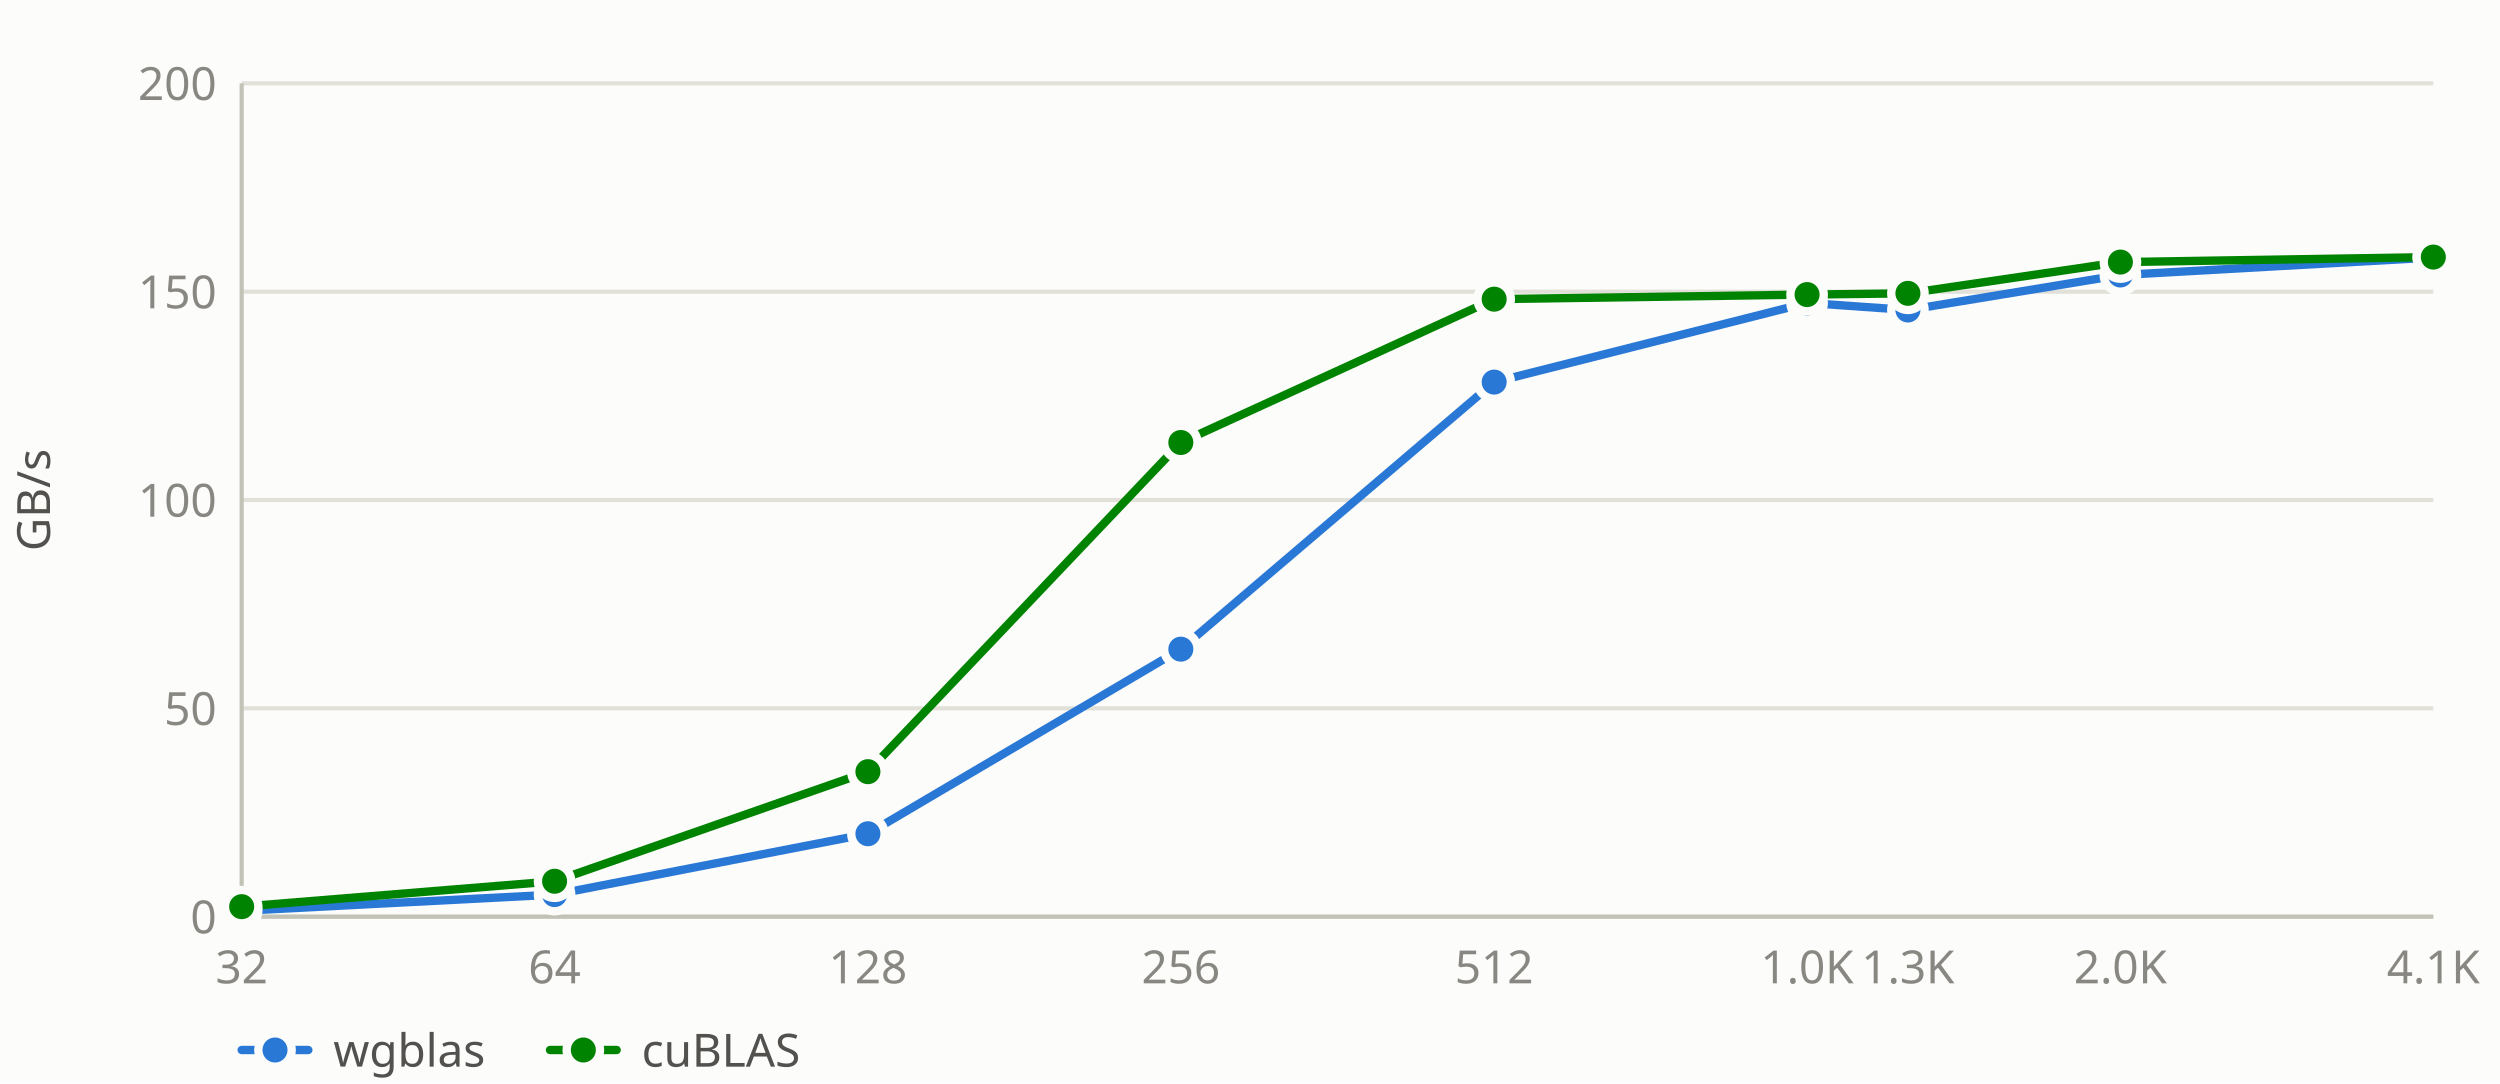
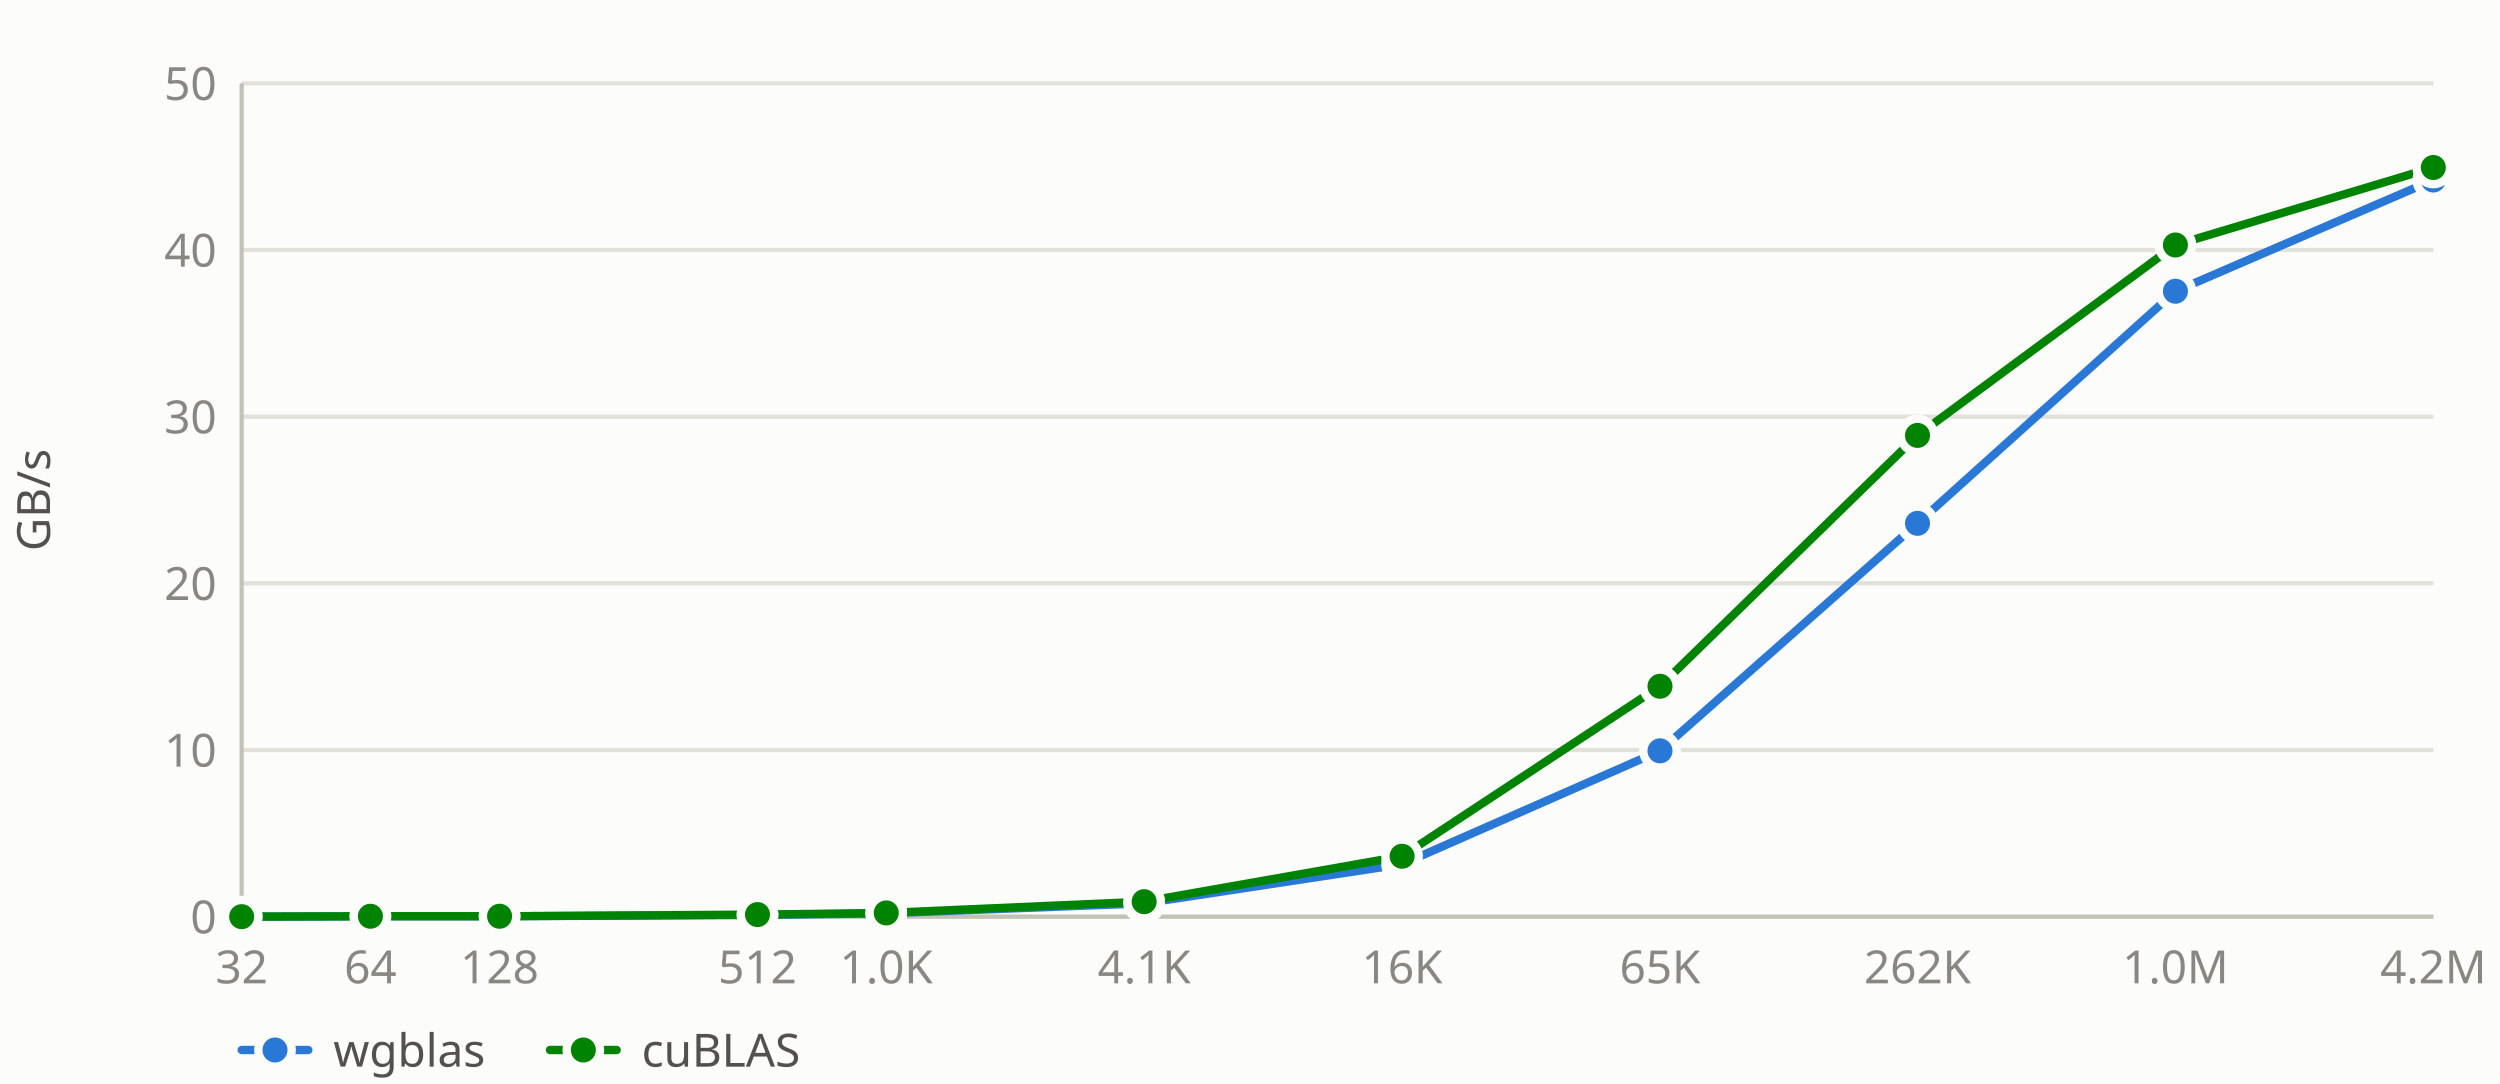
- <svg xmlns="http://www.w3.org/2000/svg" id="bc-sger-stride4-nvidia_geforce_gtx_1650-gbs" viewBox="0 0 600 260" width="600" height="260" role="img" aria-label="GB/s vs n">
-   <style>#bc-sger-stride4-nvidia_geforce_gtx_1650-gbs .bg{fill:#fcfcfb}#bc-sger-stride4-nvidia_geforce_gtx_1650-gbs .gr{stroke:#e1e0d9;stroke-width:1;fill:none}#bc-sger-stride4-nvidia_geforce_gtx_1650-gbs .ax{stroke:#c3c2b7;stroke-width:1;fill:none}#bc-sger-stride4-nvidia_geforce_gtx_1650-gbs .at{fill:#898781;font:11px/1 system-ui,sans-serif}#bc-sger-stride4-nvidia_geforce_gtx_1650-gbs .lt{fill:#52514e;font:11px/1 system-ui,sans-serif}#bc-sger-stride4-nvidia_geforce_gtx_1650-gbs .ln1{stroke:#2a78d6;fill:none;stroke-width:2;stroke-linejoin:round;stroke-linecap:round}#bc-sger-stride4-nvidia_geforce_gtx_1650-gbs .mk1{fill:#2a78d6;stroke:#fcfcfb;stroke-width:2}#bc-sger-stride4-nvidia_geforce_gtx_1650-gbs .ln2{stroke:#008300;fill:none;stroke-width:2;stroke-linejoin:round;stroke-linecap:round}#bc-sger-stride4-nvidia_geforce_gtx_1650-gbs .mk2{fill:#008300;stroke:#fcfcfb;stroke-width:2}@media(prefers-color-scheme:dark){#bc-sger-stride4-nvidia_geforce_gtx_1650-gbs .bg{fill:#1a1a19}#bc-sger-stride4-nvidia_geforce_gtx_1650-gbs .gr{stroke:#2c2c2a}#bc-sger-stride4-nvidia_geforce_gtx_1650-gbs .ax{stroke:#383835}#bc-sger-stride4-nvidia_geforce_gtx_1650-gbs .at{fill:#898781}#bc-sger-stride4-nvidia_geforce_gtx_1650-gbs .lt{fill:#c3c2b7}#bc-sger-stride4-nvidia_geforce_gtx_1650-gbs .ln1{stroke:#3987e5}#bc-sger-stride4-nvidia_geforce_gtx_1650-gbs .mk1{fill:#3987e5;stroke:#1a1a19}#bc-sger-stride4-nvidia_geforce_gtx_1650-gbs .ln2{stroke:#008300}#bc-sger-stride4-nvidia_geforce_gtx_1650-gbs .mk2{fill:#008300;stroke:#1a1a19}}:root[data-theme=dark] #bc-sger-stride4-nvidia_geforce_gtx_1650-gbs .bg{fill:#1a1a19}:root[data-theme=dark] #bc-sger-stride4-nvidia_geforce_gtx_1650-gbs .gr{stroke:#2c2c2a}:root[data-theme=dark] #bc-sger-stride4-nvidia_geforce_gtx_1650-gbs .ax{stroke:#383835}:root[data-theme=dark] #bc-sger-stride4-nvidia_geforce_gtx_1650-gbs .lt{fill:#c3c2b7}:root[data-theme=dark] #bc-sger-stride4-nvidia_geforce_gtx_1650-gbs .ln1{stroke:#3987e5}:root[data-theme=dark] #bc-sger-stride4-nvidia_geforce_gtx_1650-gbs .mk1{fill:#3987e5;stroke:#1a1a19}:root[data-theme=dark] #bc-sger-stride4-nvidia_geforce_gtx_1650-gbs .mk2{stroke:#1a1a19}</style>
+ <svg xmlns="http://www.w3.org/2000/svg" id="bc-sasum-stride4-nvidia_geforce_gtx_1650-gbs" viewBox="0 0 600 260" width="600" height="260" role="img" aria-label="GB/s vs n">
+   <style>#bc-sasum-stride4-nvidia_geforce_gtx_1650-gbs .bg{fill:#fcfcfb}#bc-sasum-stride4-nvidia_geforce_gtx_1650-gbs .gr{stroke:#e1e0d9;stroke-width:1;fill:none}#bc-sasum-stride4-nvidia_geforce_gtx_1650-gbs .ax{stroke:#c3c2b7;stroke-width:1;fill:none}#bc-sasum-stride4-nvidia_geforce_gtx_1650-gbs .at{fill:#898781;font:11px/1 system-ui,sans-serif}#bc-sasum-stride4-nvidia_geforce_gtx_1650-gbs .lt{fill:#52514e;font:11px/1 system-ui,sans-serif}#bc-sasum-stride4-nvidia_geforce_gtx_1650-gbs .ln1{stroke:#2a78d6;fill:none;stroke-width:2;stroke-linejoin:round;stroke-linecap:round}#bc-sasum-stride4-nvidia_geforce_gtx_1650-gbs .mk1{fill:#2a78d6;stroke:#fcfcfb;stroke-width:2}#bc-sasum-stride4-nvidia_geforce_gtx_1650-gbs .ln2{stroke:#008300;fill:none;stroke-width:2;stroke-linejoin:round;stroke-linecap:round}#bc-sasum-stride4-nvidia_geforce_gtx_1650-gbs .mk2{fill:#008300;stroke:#fcfcfb;stroke-width:2}@media(prefers-color-scheme:dark){#bc-sasum-stride4-nvidia_geforce_gtx_1650-gbs .bg{fill:#1a1a19}#bc-sasum-stride4-nvidia_geforce_gtx_1650-gbs .gr{stroke:#2c2c2a}#bc-sasum-stride4-nvidia_geforce_gtx_1650-gbs .ax{stroke:#383835}#bc-sasum-stride4-nvidia_geforce_gtx_1650-gbs .at{fill:#898781}#bc-sasum-stride4-nvidia_geforce_gtx_1650-gbs .lt{fill:#c3c2b7}#bc-sasum-stride4-nvidia_geforce_gtx_1650-gbs .ln1{stroke:#3987e5}#bc-sasum-stride4-nvidia_geforce_gtx_1650-gbs .mk1{fill:#3987e5;stroke:#1a1a19}#bc-sasum-stride4-nvidia_geforce_gtx_1650-gbs .ln2{stroke:#008300}#bc-sasum-stride4-nvidia_geforce_gtx_1650-gbs .mk2{fill:#008300;stroke:#1a1a19}}:root[data-theme=dark] #bc-sasum-stride4-nvidia_geforce_gtx_1650-gbs .bg{fill:#1a1a19}:root[data-theme=dark] #bc-sasum-stride4-nvidia_geforce_gtx_1650-gbs .gr{stroke:#2c2c2a}:root[data-theme=dark] #bc-sasum-stride4-nvidia_geforce_gtx_1650-gbs .ax{stroke:#383835}:root[data-theme=dark] #bc-sasum-stride4-nvidia_geforce_gtx_1650-gbs .lt{fill:#c3c2b7}:root[data-theme=dark] #bc-sasum-stride4-nvidia_geforce_gtx_1650-gbs .ln1{stroke:#3987e5}:root[data-theme=dark] #bc-sasum-stride4-nvidia_geforce_gtx_1650-gbs .mk1{fill:#3987e5;stroke:#1a1a19}:root[data-theme=dark] #bc-sasum-stride4-nvidia_geforce_gtx_1650-gbs .mk2{stroke:#1a1a19}</style>
  <rect class="bg" width="600" height="260" />
  <line class="gr" x1="58" y1="220.0" x2="584" y2="220.0" />
-   <line class="gr" x1="58" y1="170.0" x2="584" y2="170.0" />
-   <line class="gr" x1="58" y1="120.0" x2="584" y2="120.0" />
-   <line class="gr" x1="58" y1="70.0" x2="584" y2="70.0" />
+   <line class="gr" x1="58" y1="180.0" x2="584" y2="180.0" />
+   <line class="gr" x1="58" y1="140.0" x2="584" y2="140.0" />
+   <line class="gr" x1="58" y1="100.0" x2="584" y2="100.0" />
+   <line class="gr" x1="58" y1="60.0" x2="584" y2="60.0" />
  <line class="gr" x1="58" y1="20.0" x2="584" y2="20.0" />
  <line class="ax" x1="58" y1="20" x2="58" y2="220" />
  <line class="ax" x1="58" y1="220" x2="584" y2="220" />
  <text class="at" x="52" y="224.0" text-anchor="end">0</text>
-   <text class="at" x="52" y="174.0" text-anchor="end">50</text>
-   <text class="at" x="52" y="124.0" text-anchor="end">100</text>
-   <text class="at" x="52" y="74.0" text-anchor="end">150</text>
-   <text class="at" x="52" y="24.0" text-anchor="end">200</text>
+   <text class="at" x="52" y="184.0" text-anchor="end">10</text>
+   <text class="at" x="52" y="144.0" text-anchor="end">20</text>
+   <text class="at" x="52" y="104.0" text-anchor="end">30</text>
+   <text class="at" x="52" y="64.0" text-anchor="end">40</text>
+   <text class="at" x="52" y="24.0" text-anchor="end">50</text>
  <text class="lt" x="12" y="120.0" text-anchor="middle" transform="rotate(-90 12 120.0)">GB/s</text>
  <text class="at" x="58.0" y="236" text-anchor="middle">32</text>
-   <text class="at" x="133.1" y="236" text-anchor="middle">64</text>
-   <text class="at" x="208.3" y="236" text-anchor="middle">128</text>
-   <text class="at" x="283.4" y="236" text-anchor="middle">256</text>
-   <text class="at" x="358.6" y="236" text-anchor="middle">512</text>
-   <text class="at" x="433.7" y="236" text-anchor="middle">1.0K</text>
-   <text class="at" x="457.9" y="236" text-anchor="middle">1.3K</text>
-   <text class="at" x="508.9" y="236" text-anchor="middle">2.0K</text>
-   <text class="at" x="584.0" y="236" text-anchor="middle">4.1K</text>
-   <polyline class="ln1" points="58.0,218.6 133.1,214.7 208.3,200.1 283.4,155.8 358.6,91.7 433.7,72.7 457.9,74.4 508.9,66.0 584.0,61.8" />
-   <polyline class="ln2" points="58.0,217.6 133.1,211.5 208.3,185.2 283.4,106.2 358.6,71.8 433.7,70.7 457.9,70.4 508.9,62.9 584.0,61.7" />
-   <circle class="mk1" cx="58.0" cy="218.6" r="4" />
-   <circle class="mk1" cx="133.1" cy="214.7" r="4" />
-   <circle class="mk1" cx="208.3" cy="200.1" r="4" />
-   <circle class="mk1" cx="283.4" cy="155.8" r="4" />
-   <circle class="mk1" cx="358.6" cy="91.7" r="4" />
-   <circle class="mk1" cx="433.7" cy="72.7" r="4" />
-   <circle class="mk1" cx="457.9" cy="74.4" r="4" />
-   <circle class="mk1" cx="508.9" cy="66.0" r="4" />
-   <circle class="mk1" cx="584.0" cy="61.8" r="4" />
-   <circle class="mk2" cx="58.0" cy="217.6" r="4" />
-   <circle class="mk2" cx="133.1" cy="211.5" r="4" />
-   <circle class="mk2" cx="208.3" cy="185.2" r="4" />
-   <circle class="mk2" cx="283.4" cy="106.2" r="4" />
-   <circle class="mk2" cx="358.6" cy="71.8" r="4" />
-   <circle class="mk2" cx="433.7" cy="70.7" r="4" />
-   <circle class="mk2" cx="457.9" cy="70.4" r="4" />
-   <circle class="mk2" cx="508.9" cy="62.9" r="4" />
-   <circle class="mk2" cx="584.0" cy="61.7" r="4" />
+   <text class="at" x="88.9" y="236" text-anchor="middle">64</text>
+   <text class="at" x="119.9" y="236" text-anchor="middle">128</text>
+   <text class="at" x="181.8" y="236" text-anchor="middle">512</text>
+   <text class="at" x="212.7" y="236" text-anchor="middle">1.0K</text>
+   <text class="at" x="274.6" y="236" text-anchor="middle">4.1K</text>
+   <text class="at" x="336.5" y="236" text-anchor="middle">16K</text>
+   <text class="at" x="398.4" y="236" text-anchor="middle">65K</text>
+   <text class="at" x="460.2" y="236" text-anchor="middle">262K</text>
+   <text class="at" x="522.1" y="236" text-anchor="middle">1.0M</text>
+   <text class="at" x="584.0" y="236" text-anchor="middle">4.2M</text>
+   <polyline class="ln1" points="58.0,220.0 88.9,219.9 119.9,219.9 181.8,219.6 212.7,219.2 274.6,216.8 336.5,207.4 398.4,180.2 460.2,125.6 522.1,69.9 584.0,43.2" />
+   <polyline class="ln2" points="58.0,220.0 88.9,219.9 119.9,219.9 181.8,219.5 212.7,219.1 274.6,216.4 336.5,205.5 398.4,164.7 460.2,104.5 522.1,58.8 584.0,40.2" />
+   <circle class="mk1" cx="58.0" cy="220.0" r="4" />
+   <circle class="mk1" cx="88.9" cy="219.9" r="4" />
+   <circle class="mk1" cx="119.9" cy="219.9" r="4" />
+   <circle class="mk1" cx="181.8" cy="219.6" r="4" />
+   <circle class="mk1" cx="212.7" cy="219.2" r="4" />
+   <circle class="mk1" cx="274.6" cy="216.8" r="4" />
+   <circle class="mk1" cx="336.5" cy="207.4" r="4" />
+   <circle class="mk1" cx="398.4" cy="180.2" r="4" />
+   <circle class="mk1" cx="460.2" cy="125.6" r="4" />
+   <circle class="mk1" cx="522.1" cy="69.9" r="4" />
+   <circle class="mk1" cx="584.0" cy="43.2" r="4" />
+   <circle class="mk2" cx="58.0" cy="220.0" r="4" />
+   <circle class="mk2" cx="88.9" cy="219.9" r="4" />
+   <circle class="mk2" cx="119.9" cy="219.9" r="4" />
+   <circle class="mk2" cx="181.8" cy="219.5" r="4" />
+   <circle class="mk2" cx="212.7" cy="219.1" r="4" />
+   <circle class="mk2" cx="274.6" cy="216.4" r="4" />
+   <circle class="mk2" cx="336.5" cy="205.5" r="4" />
+   <circle class="mk2" cx="398.4" cy="164.7" r="4" />
+   <circle class="mk2" cx="460.2" cy="104.5" r="4" />
+   <circle class="mk2" cx="522.1" cy="58.8" r="4" />
+   <circle class="mk2" cx="584.0" cy="40.2" r="4" />
  <line class="ln1" x1="58" y1="252" x2="74" y2="252" />
  <circle class="mk1" cx="66" cy="252" r="4" />
  <text class="lt" x="80" y="256">wgblas</text>
  <line class="ln2" x1="132" y1="252" x2="148" y2="252" />
  <circle class="mk2" cx="140" cy="252" r="4" />
  <text class="lt" x="154" y="256">cuBLAS</text>
</svg>
